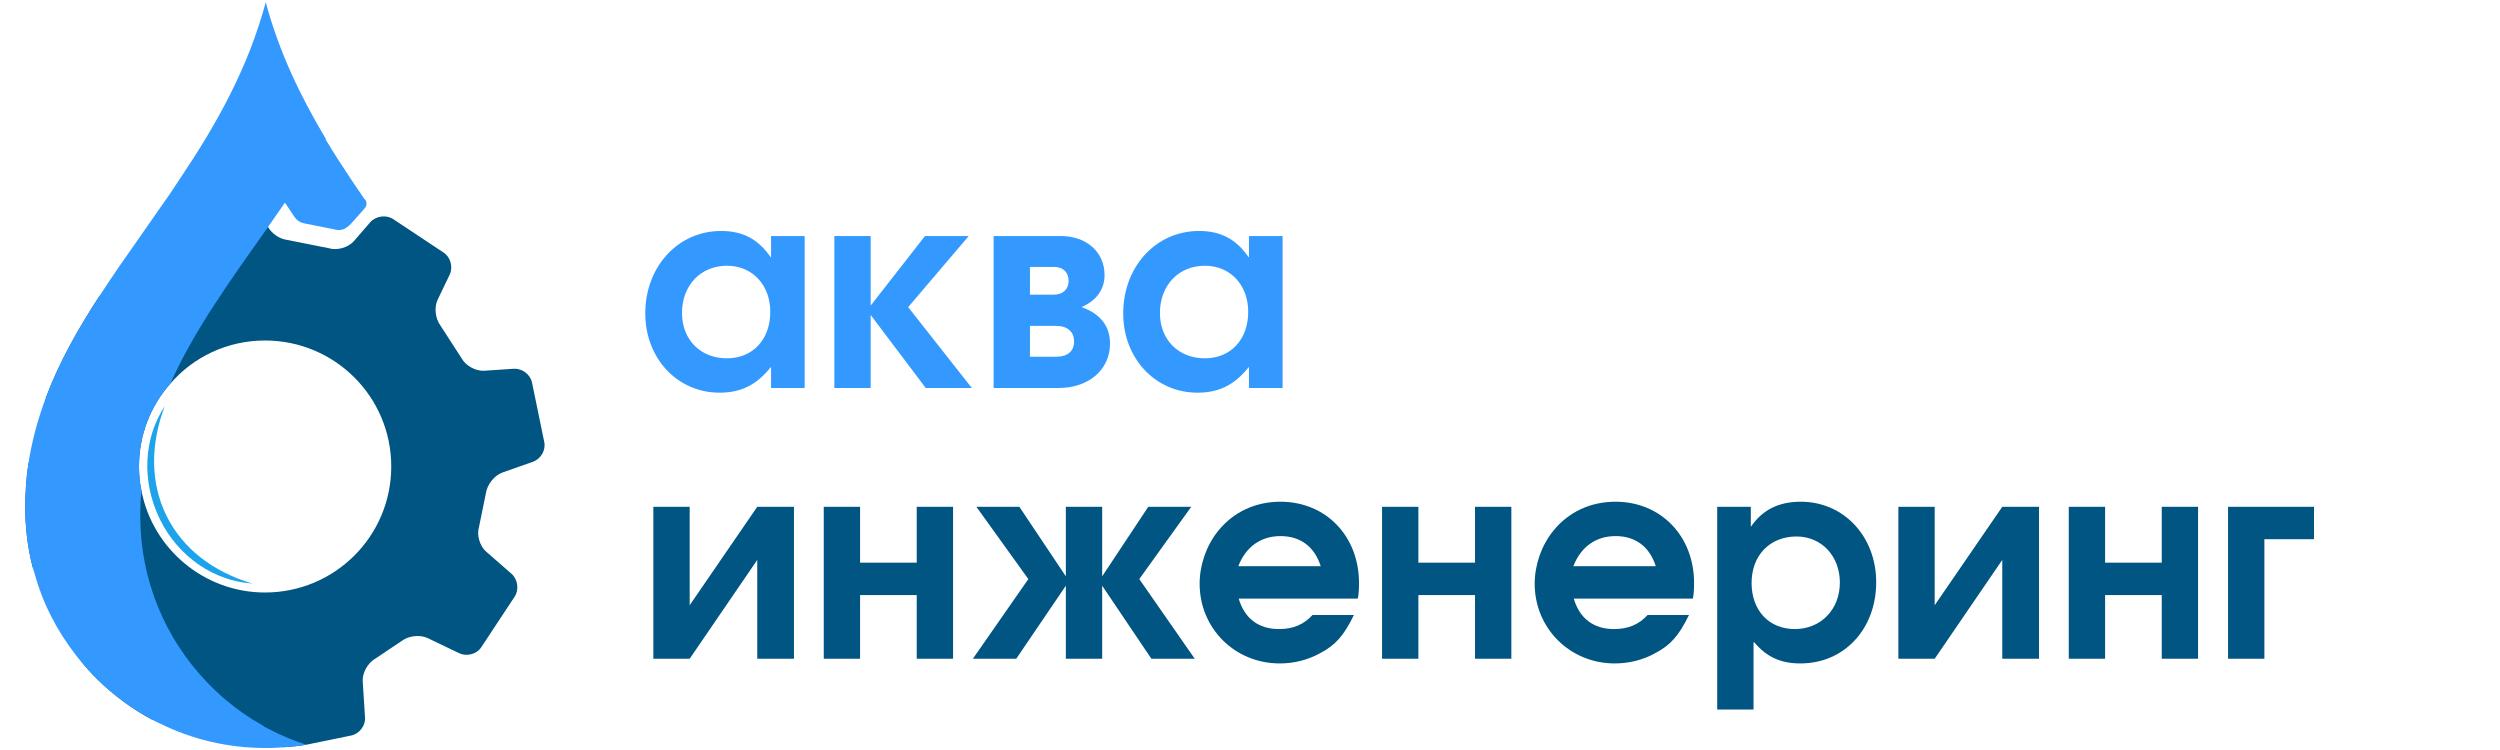
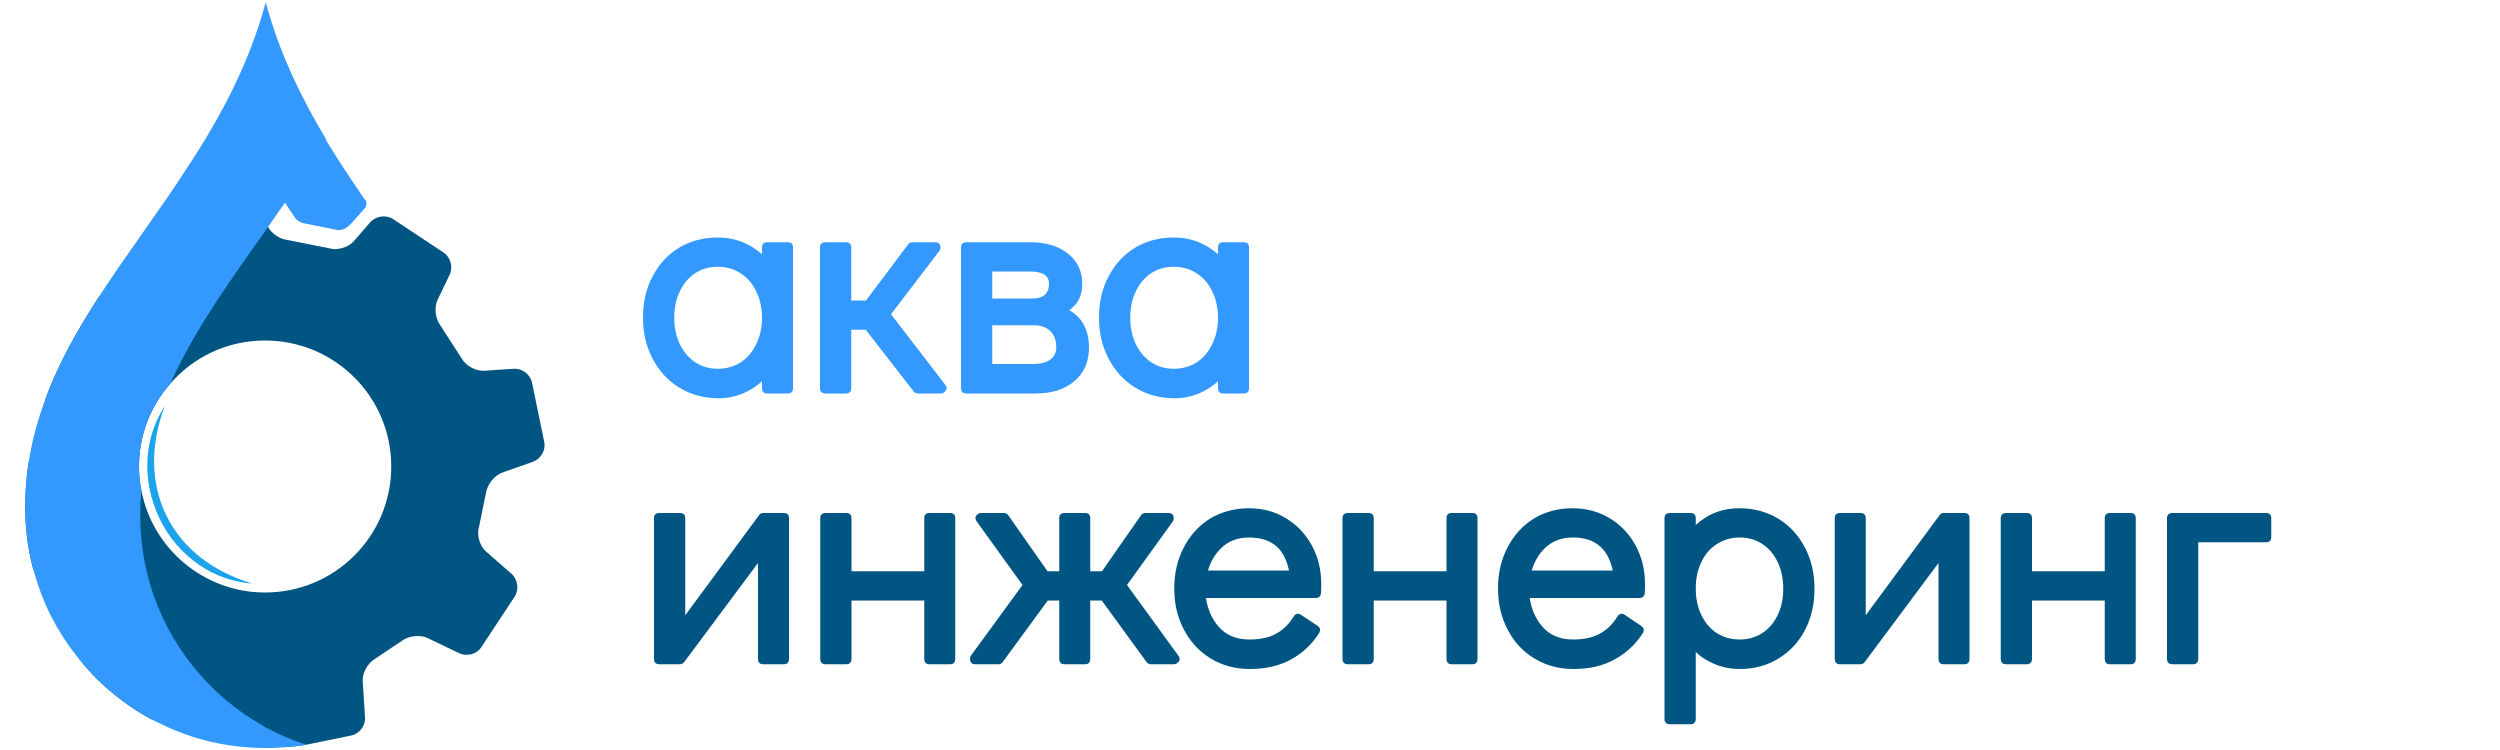
<svg xmlns="http://www.w3.org/2000/svg" id="Layer_1" data-name="Layer 1" viewBox="0 0 100 30">
  <defs>
    <style>
-       .cls-1, .cls-2 {
-         font-family: 'Didact Gothic', 'Century Gothic', 'URW Gothic', 'Avant Garde', sans-serif;
-         font-size: 12px;
-         font-weight: 700;
-       }

      .cls-1, .cls-3 {
        fill: #005582;
      }

      .cls-2, .cls-4 {
        fill: #39f;
      }

      .cls-5 {
        fill: #1ca3ec;
      }
    </style>
  </defs>
-   <text class="cls-2" transform="translate(25.53 15.52)">
-     <tspan x="0" y="0">аква</tspan>
-   </text>
-   <text class="cls-1" transform="translate(25.54 26.35)">
-     <tspan x="0" y="0">инженеринг</tspan>
-   </text>
+   <path class="cls-2" d="M31.72 9.9V15.52Q31.72 15.74 31.51 15.74H30.69Q30.48 15.74 30.48 15.52V15.25Q30.23 15.48 29.94 15.63Q29.39 15.93 28.73 15.93Q27.87 15.93 27.18 15.51Q26.5 15.1 26.11 14.36Q25.72 13.63 25.72 12.7Q25.72 11.78 26.1 11.06Q26.48 10.33 27.16 9.91Q27.85 9.5 28.71 9.5Q29.38 9.5 29.93 9.79Q30.23 9.95 30.48 10.17V9.9Q30.48 9.69 30.69 9.69H31.51Q31.72 9.69 31.72 9.9ZM49.96 9.9V15.52Q49.96 15.74 49.75 15.74H48.93Q48.72 15.74 48.72 15.52V15.25Q48.47 15.48 48.18 15.63Q47.63 15.93 46.97 15.93Q46.11 15.93 45.42 15.51Q44.74 15.1 44.35 14.36Q43.96 13.63 43.96 12.7Q43.96 11.78 44.34 11.06Q44.72 10.33 45.4 9.91Q46.09 9.5 46.95 9.5Q47.62 9.5 48.17 9.79Q48.47 9.95 48.72 10.17V9.9Q48.72 9.69 48.93 9.69H49.75Q49.96 9.69 49.96 9.9ZM43.56 13.9Q43.56 14.76 42.97 15.25Q42.4 15.74 41.41 15.74H38.66Q38.44 15.74 38.44 15.52V9.9Q38.44 9.69 38.66 9.69H41.21Q42.14 9.69 42.7 10.13Q43.29 10.59 43.29 11.34Q43.29 11.85 43.03 12.17Q42.92 12.3 42.77 12.41Q43.05 12.56 43.23 12.8Q43.56 13.24 43.56 13.9ZM37.64 15.74H36.71Q36.61 15.74 36.54 15.65L34.63 13.19H34.05V15.52Q34.05 15.74 33.83 15.74H33.02Q32.8 15.74 32.8 15.52V9.9Q32.8 9.69 33.02 9.69H33.83Q34.05 9.69 34.05 9.9V12.02H34.64L36.33 9.77Q36.39 9.69 36.5 9.69H37.41Q37.62 9.69 37.62 9.9Q37.62 9.98 37.58 10.03L35.64 12.57L37.81 15.39Q37.87 15.47 37.86 15.55Q37.85 15.62 37.77 15.69Q37.71 15.74 37.64 15.74ZM30.48 12.71Q30.48 12.11 30.24 11.64Q30.02 11.18 29.62 10.93Q29.22 10.67 28.71 10.67Q28.21 10.67 27.82 10.92Q27.42 11.18 27.2 11.64Q26.97 12.1 26.97 12.7Q26.97 13.31 27.2 13.78Q27.43 14.24 27.82 14.5Q28.21 14.75 28.71 14.75Q29.22 14.75 29.62 14.5Q30.02 14.24 30.24 13.78Q30.48 13.31 30.48 12.71ZM48.72 12.71Q48.72 12.11 48.48 11.64Q48.26 11.18 47.86 10.93Q47.46 10.67 46.95 10.67Q46.45 10.67 46.06 10.92Q45.66 11.18 45.44 11.64Q45.21 12.1 45.21 12.7Q45.21 13.31 45.44 13.78Q45.67 14.24 46.06 14.5Q46.45 14.75 46.95 14.75Q47.46 14.75 47.86 14.5Q48.26 14.24 48.48 13.78Q48.72 13.31 48.72 12.71ZM42.25 13.9Q42.25 13.47 42.01 13.24Q41.77 13.01 41.32 13.01H39.69V14.56H41.32Q41.79 14.56 42.03 14.37Q42.25 14.19 42.25 13.9ZM39.69 11.94H41.3Q41.96 11.94 41.96 11.34Q41.96 11.12 41.8 11.0Q41.6 10.86 41.21 10.86H39.69V11.94Z" />
+   <path class="cls-1" d="M72.58 23.55Q72.58 24.47 72.2 25.2Q71.82 25.93 71.14 26.34Q70.46 26.76 69.59 26.76Q68.93 26.76 68.37 26.46Q68.07 26.31 67.83 26.08V28.75Q67.83 28.97 67.61 28.97H66.8Q66.58 28.97 66.58 28.75V20.73Q66.58 20.52 66.8 20.52H67.61Q67.83 20.52 67.83 20.73V21.0Q68.07 20.78 68.36 20.62Q68.91 20.33 69.57 20.33Q70.43 20.33 71.12 20.74Q71.81 21.16 72.19 21.89Q72.58 22.62 72.58 23.55ZM38.84 26.22 40.9 23.4 39.07 20.86Q39.01 20.77 39.02 20.7Q39.03 20.62 39.12 20.56Q39.17 20.52 39.24 20.52H40.16Q40.27 20.52 40.33 20.61L41.9 22.85H42.37V20.73Q42.37 20.52 42.58 20.52H43.4Q43.61 20.52 43.61 20.73V22.85H44.08L45.64 20.61Q45.71 20.52 45.82 20.52H46.73Q46.95 20.52 46.95 20.73Q46.95 20.8 46.91 20.86L45.08 23.4L47.13 26.22Q47.26 26.4 47.09 26.52Q47.03 26.57 46.96 26.57H46.04Q45.93 26.57 45.86 26.48L44.07 24.02H43.61V26.35Q43.61 26.57 43.4 26.57H42.58Q42.37 26.57 42.37 26.35V24.02H41.91L40.11 26.48Q40.05 26.57 39.94 26.57H39.02Q38.8 26.57 38.8 26.35Q38.8 26.28 38.84 26.22ZM52.85 23.36Q52.85 23.6 52.84 23.73Q52.82 23.92 52.62 23.92H48.24Q48.33 24.57 48.73 25.05Q49.18 25.58 49.97 25.58Q50.64 25.58 51.06 25.34Q51.48 25.1 51.74 24.67Q51.85 24.48 52.04 24.59Q52.04 24.6 52.05 24.6L52.7 25.03Q52.87 25.15 52.76 25.33Q52.33 26.0 51.64 26.38Q50.94 26.76 50.0 26.76Q49.12 26.76 48.43 26.34Q47.75 25.93 47.36 25.19Q46.97 24.46 46.97 23.54Q46.97 22.63 47.35 21.9Q47.73 21.16 48.41 20.74Q49.1 20.33 49.96 20.33Q50.78 20.33 51.44 20.73Q52.1 21.13 52.48 21.83Q52.85 22.52 52.85 23.36ZM65.8 23.36Q65.8 23.6 65.79 23.73Q65.77 23.92 65.57 23.92H61.19Q61.28 24.57 61.68 25.05Q62.13 25.58 62.92 25.58Q63.58 25.58 64.01 25.34Q64.43 25.1 64.69 24.67Q64.8 24.48 64.99 24.59Q64.99 24.6 65.0 24.6L65.64 25.03Q65.82 25.15 65.71 25.33Q65.28 26.0 64.58 26.38Q63.89 26.76 62.94 26.76Q62.07 26.76 61.38 26.34Q60.69 25.93 60.31 25.19Q59.92 24.46 59.92 23.54Q59.92 22.63 60.3 21.9Q60.68 21.16 61.36 20.74Q62.04 20.33 62.91 20.33Q63.72 20.33 64.39 20.73Q65.05 21.13 65.43 21.83Q65.8 22.52 65.8 23.36ZM30.53 20.52H31.35Q31.56 20.52 31.56 20.73V26.35Q31.56 26.57 31.35 26.57H30.53Q30.32 26.57 30.32 26.35V22.52L27.37 26.48Q27.3 26.57 27.2 26.57H26.38Q26.16 26.57 26.16 26.35V20.73Q26.16 20.52 26.38 20.52H27.2Q27.41 20.52 27.41 20.73V24.61L30.36 20.61Q30.42 20.52 30.53 20.52ZM77.75 20.52H78.57Q78.78 20.52 78.78 20.73V26.35Q78.78 26.57 78.57 26.57H77.75Q77.54 26.57 77.54 26.35V22.52L74.59 26.48Q74.52 26.57 74.42 26.57H73.6Q73.39 26.57 73.39 26.35V20.73Q73.39 20.52 73.6 20.52H74.42Q74.63 20.52 74.63 20.73V24.61L77.58 20.61Q77.64 20.52 77.75 20.52ZM53.7 26.35V20.73Q53.7 20.52 53.92 20.52H54.74Q54.95 20.52 54.95 20.73V22.85H57.86V20.73Q57.86 20.52 58.07 20.52H58.89Q59.1 20.52 59.1 20.73V26.35Q59.1 26.57 58.89 26.57H58.07Q57.86 26.57 57.86 26.35V24.02H54.95V26.35Q54.95 26.57 54.74 26.57H53.92Q53.7 26.57 53.7 26.35ZM32.81 26.35V20.73Q32.81 20.52 33.03 20.52H33.84Q34.06 20.52 34.06 20.73V22.85H36.97V20.73Q36.97 20.52 37.18 20.52H38.0Q38.21 20.52 38.21 20.73V26.35Q38.21 26.57 38.0 26.57H37.18Q36.97 26.57 36.97 26.35V24.02H34.06V26.35Q34.06 26.57 33.84 26.57H33.03Q32.81 26.57 32.81 26.35ZM80.03 26.35V20.73Q80.03 20.52 80.25 20.52H81.06Q81.28 20.52 81.28 20.73V22.85H84.19V20.73Q84.19 20.52 84.4 20.52H85.22Q85.43 20.52 85.43 20.73V26.35Q85.43 26.57 85.22 26.57H84.4Q84.19 26.57 84.19 26.35V24.02H81.28V26.35Q81.28 26.57 81.06 26.57H80.25Q80.03 26.57 80.03 26.35ZM71.33 23.55Q71.33 22.94 71.1 22.47Q70.88 22.01 70.48 21.75Q70.09 21.5 69.59 21.5Q69.08 21.5 68.68 21.76Q68.28 22.01 68.06 22.47Q67.83 22.94 67.83 23.54Q67.83 24.14 68.06 24.61Q68.28 25.07 68.68 25.33Q69.08 25.58 69.59 25.58Q70.09 25.58 70.48 25.33Q70.88 25.07 71.1 24.62Q71.33 24.15 71.33 23.55ZM86.68 26.35V20.73Q86.68 20.52 86.9 20.52H90.64Q90.85 20.52 90.85 20.73V21.48Q90.85 21.69 90.64 21.69H87.93V26.35Q87.93 26.57 87.71 26.57H86.9Q86.68 26.57 86.68 26.35ZM48.32 22.82H51.56Q51.43 22.21 51.09 21.88Q50.68 21.5 49.96 21.5Q49.27 21.5 48.83 21.94Q48.47 22.3 48.32 22.82ZM61.27 22.82H64.51Q64.38 22.21 64.03 21.88Q63.63 21.5 62.91 21.5Q62.22 21.5 61.78 21.94Q61.42 22.3 61.27 22.82Z" />
  <path class="cls-4" d="M14.61,7.98c.07,.11,.07,.25-.02,.35l-.47,.53c-.24,.27-.42,.41-.77,.31l-1.2-.24c-.15-.03-.28-.12-.37-.25-.91-1.37-1.83-2.73-2.65-4.11-.05-.09-.05-.21,0-.3,.73-1.25,.91-1.93,1.22-3.18,.07-.28,.46-.29,.55-.02,.86,2.61,2.25,4.82,3.69,6.91Z" />
  <path class="cls-3" d="M21.77,17.68l-.49-2.38c-.07-.33-.4-.57-.73-.55l-1.18,.08c-.34,.02-.74-.2-.9-.49l-.86-1.33c-.2-.27-.25-.73-.1-1.03l.48-1c.14-.3,.03-.7-.25-.88l-2.02-1.34c-.28-.18-.69-.12-.91,.13l-.66,.76c-.22,.25-.67,.38-.99,.28l-1.71-.34c-.28-.04-.58-.25-.73-.51-.03-.04-.05-.09-.07-.14l-.32-.91c-.11-.31-.47-.52-.79-.45l-2.38,.49c-.33,.07-.58,.4-.56,.73l.07,.93c.02,.34-.19,.74-.49,.91l-1.47,1.01c-.19,.15-.48,.22-.74,.2-.85,1.31-1.61,2.65-2.14,4.07,.01,.09,0,.18-.02,.27l-.29,1.67c-.02,.24-.17,.49-.38,.66-.09,.57-.13,1.17-.13,1.78,0,.83,.1,1.63,.3,2.4l.52-.04c.34-.02,.75,.2,.93,.48l.87,1.24c.21,.25,.28,.71,.13,1.01l-.51,1.07c.19,.24,.4,.47,.62,.69,.66,.65,1.41,1.21,2.24,1.65,.11-.04,.21-.11,.29-.19l.89-1.02c.21-.25,.57-.27,.9-.19l.08,.02,.63,.96c.33,.04,.72,.15,.83,.47l.97,.42,.18,.19c.07,.21,.25,.37,.47,.43,.3-.02,.61-.05,.9-.1l1.8-.37c.33-.07,.58-.4,.55-.73l-.09-1.42c-.03-.33,.19-.74,.48-.91l1.09-.73c.26-.2,.72-.25,1.02-.11l1.27,.61c.3,.14,.7,.04,.88-.24l1.34-2.03c.18-.28,.12-.69-.13-.91l-1.02-.89c-.25-.22-.38-.66-.28-.98l.28-1.37c.05-.33,.34-.7,.66-.81l1.22-.43c.31-.11,.52-.46,.45-.79Zm-11.17,6.02c-2.44,0-4.49-1.75-4.94-4.06-.07-.32-.1-.64-.1-.98,0-1.26,.46-2.42,1.25-3.31,.91-1.06,2.27-1.73,3.79-1.73,2.79,0,5.05,2.25,5.05,5.04s-2.26,5.04-5.05,5.04Z" />
  <path class="cls-4" d="M10.77,29.17c.47,.25,.97,.45,1.48,.62-.29,.05-.6,.08-.9,.1-.18,.02-.36,.02-.55,.03h-.17c-1.53,0-2.97-.35-4.25-.99-.09-.04-.18-.08-.27-.13-.83-.44-1.58-1-2.24-1.65-.22-.22-.43-.45-.63-.69-.07-.08-.14-.17-.2-.25-.76-.97-1.34-2.09-1.67-3.32-.03-.06-.04-.13-.06-.19-.2-.77-.3-1.57-.3-2.4,0-.61,.04-1.21,.13-1.78,.14-.91,.38-1.77,.69-2.6,.53-1.42,1.29-2.76,2.14-4.07,.26-.39,.52-.79,.79-1.18,.51-.74,1.05-1.49,1.57-2.25,.31-.43,.61-.87,.9-1.32,1.41-2.1,2.68-4.34,3.4-7.01,.54,2.02,1.41,3.8,2.4,5.46-.6,1.03-1.25,2.02-1.92,2.97-.13,.19-.26,.38-.39,.56-1.47,2.09-2.93,4.08-3.91,6.27-.79,.89-1.25,2.05-1.25,3.31,0,.34,.03,.66,.1,.98-.04,.33-.05,.66-.05,1,0,2.58,1.01,4.91,2.66,6.64,.25,.26,.51,.51,.79,.74,.44,.37,.91,.7,1.42,.98,.09,.07,.19,.12,.29,.17Z" />
  <path class="cls-5" d="M10.08,23.34c-1.49-.1-2.94-1.04-3.69-2.58s-.63-3.27,.2-4.51c-.57,1.5-.59,3.04,.07,4.38s1.89,2.25,3.43,2.71Z" />
</svg>
